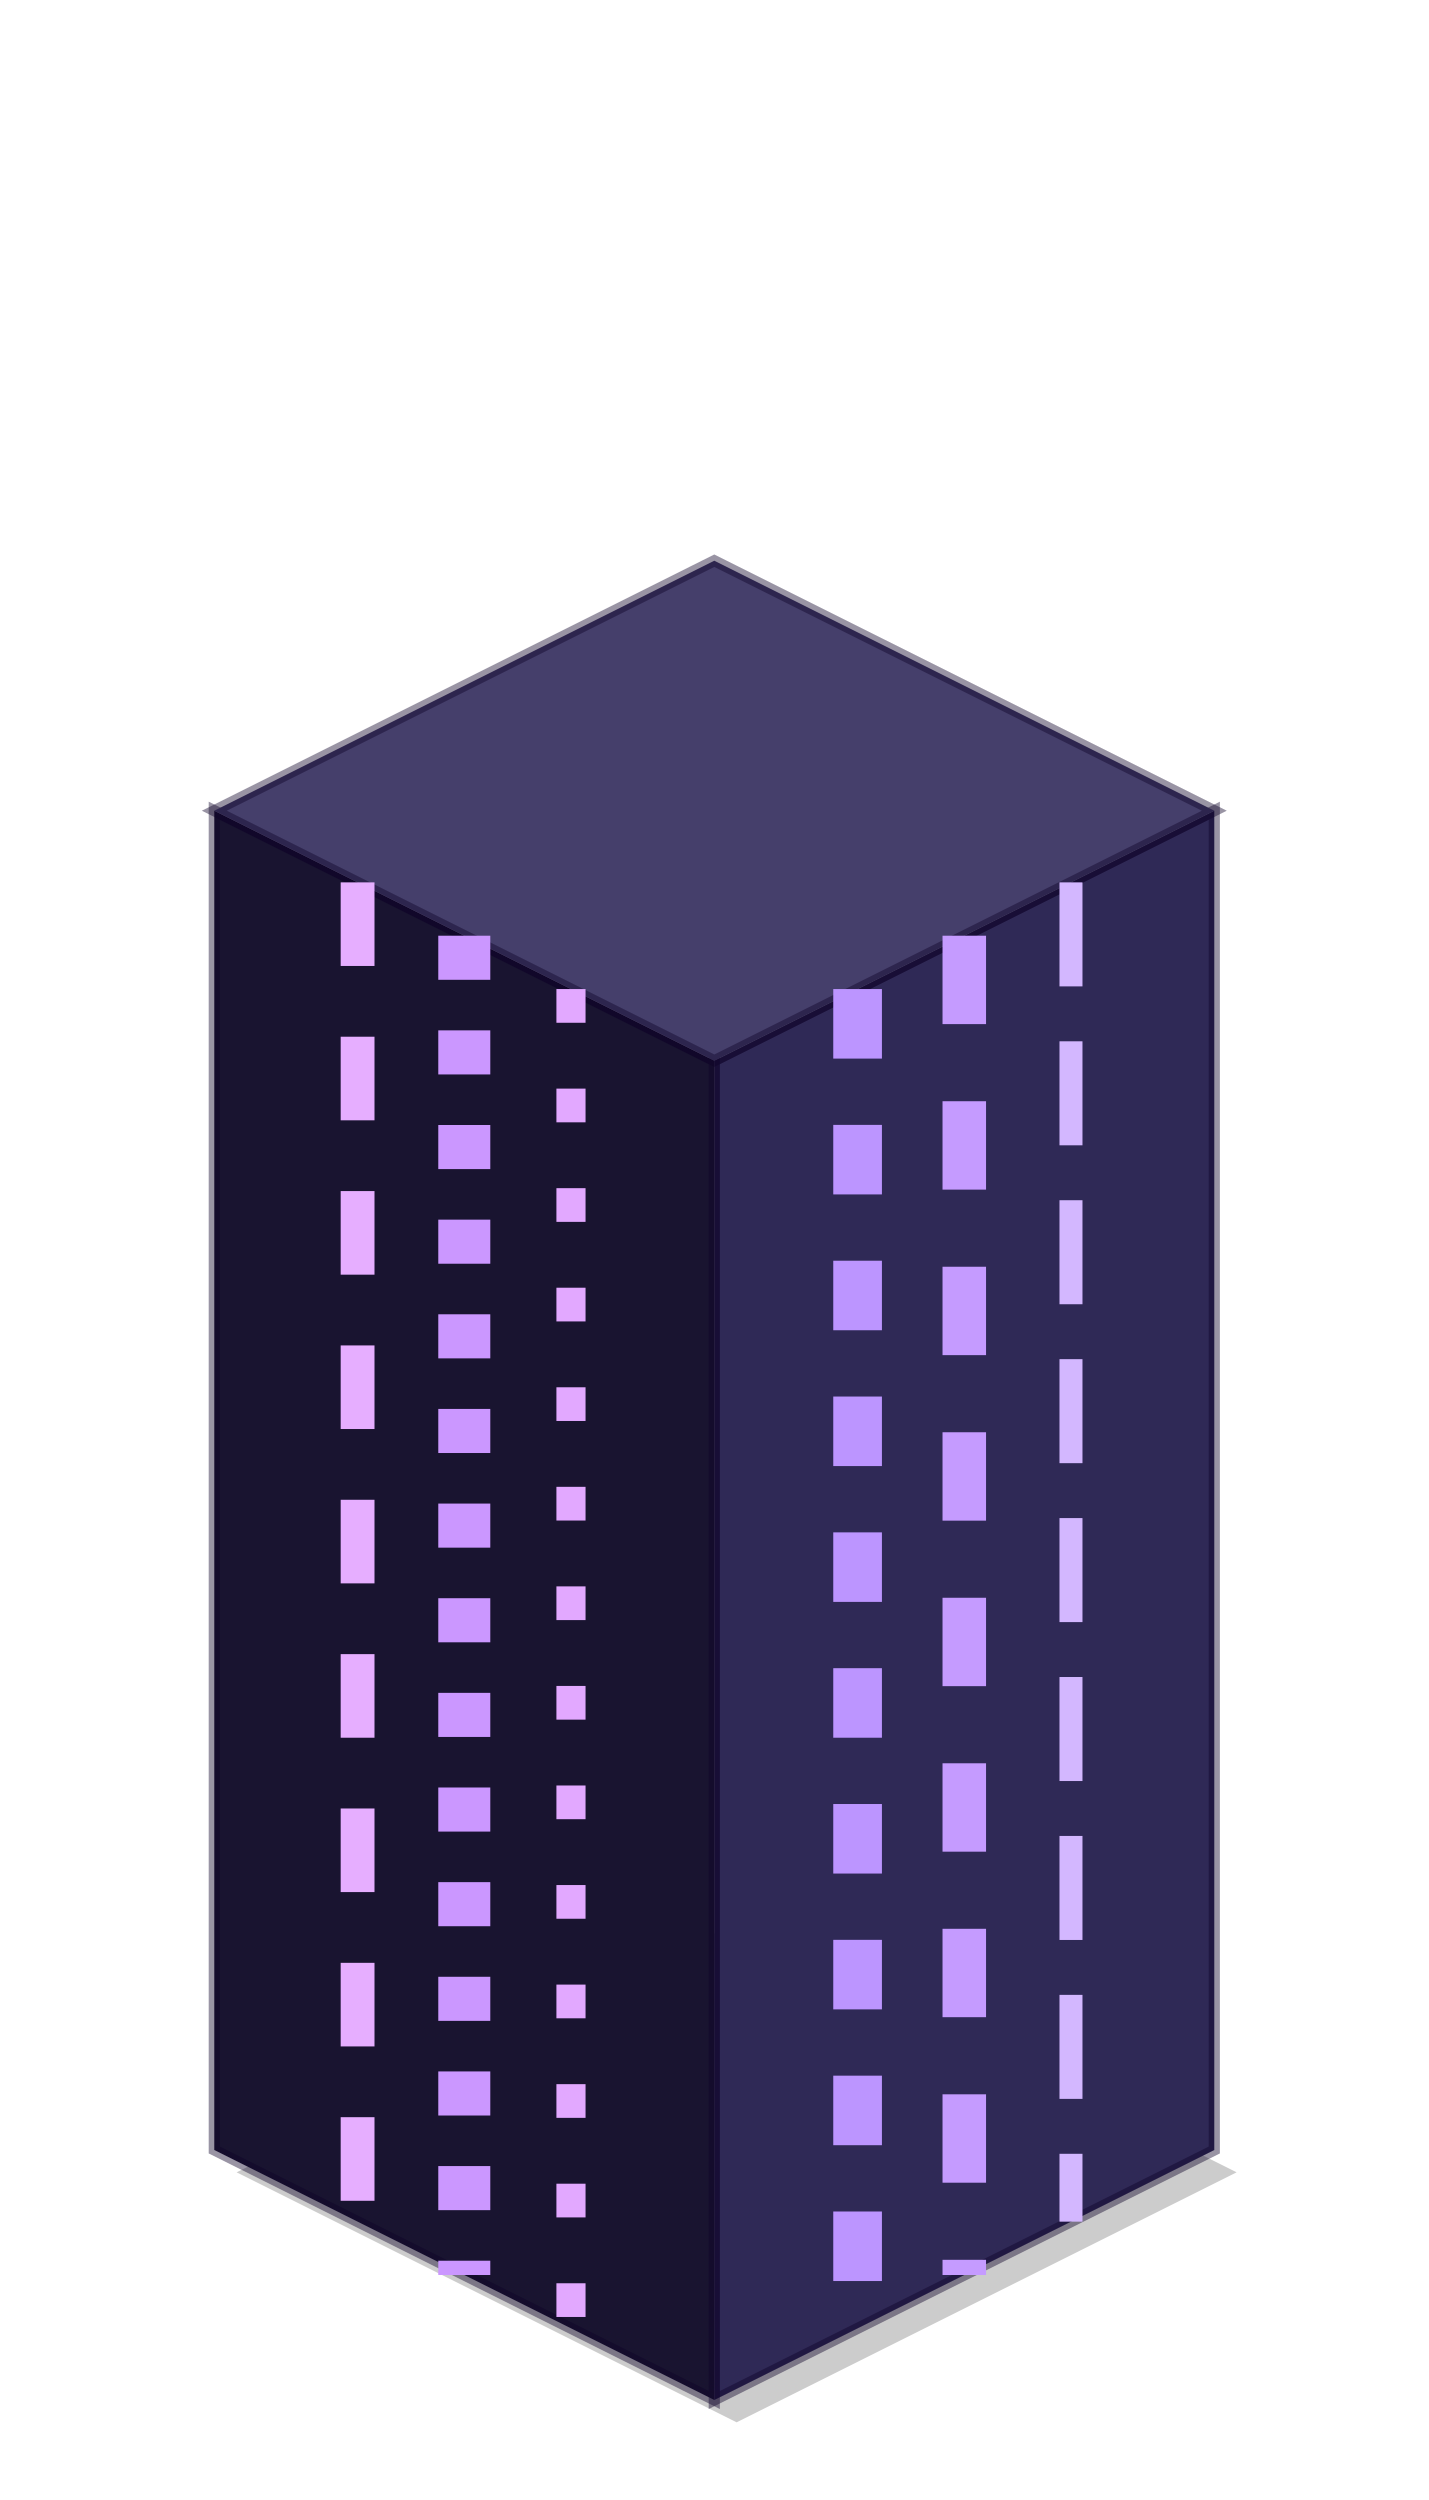
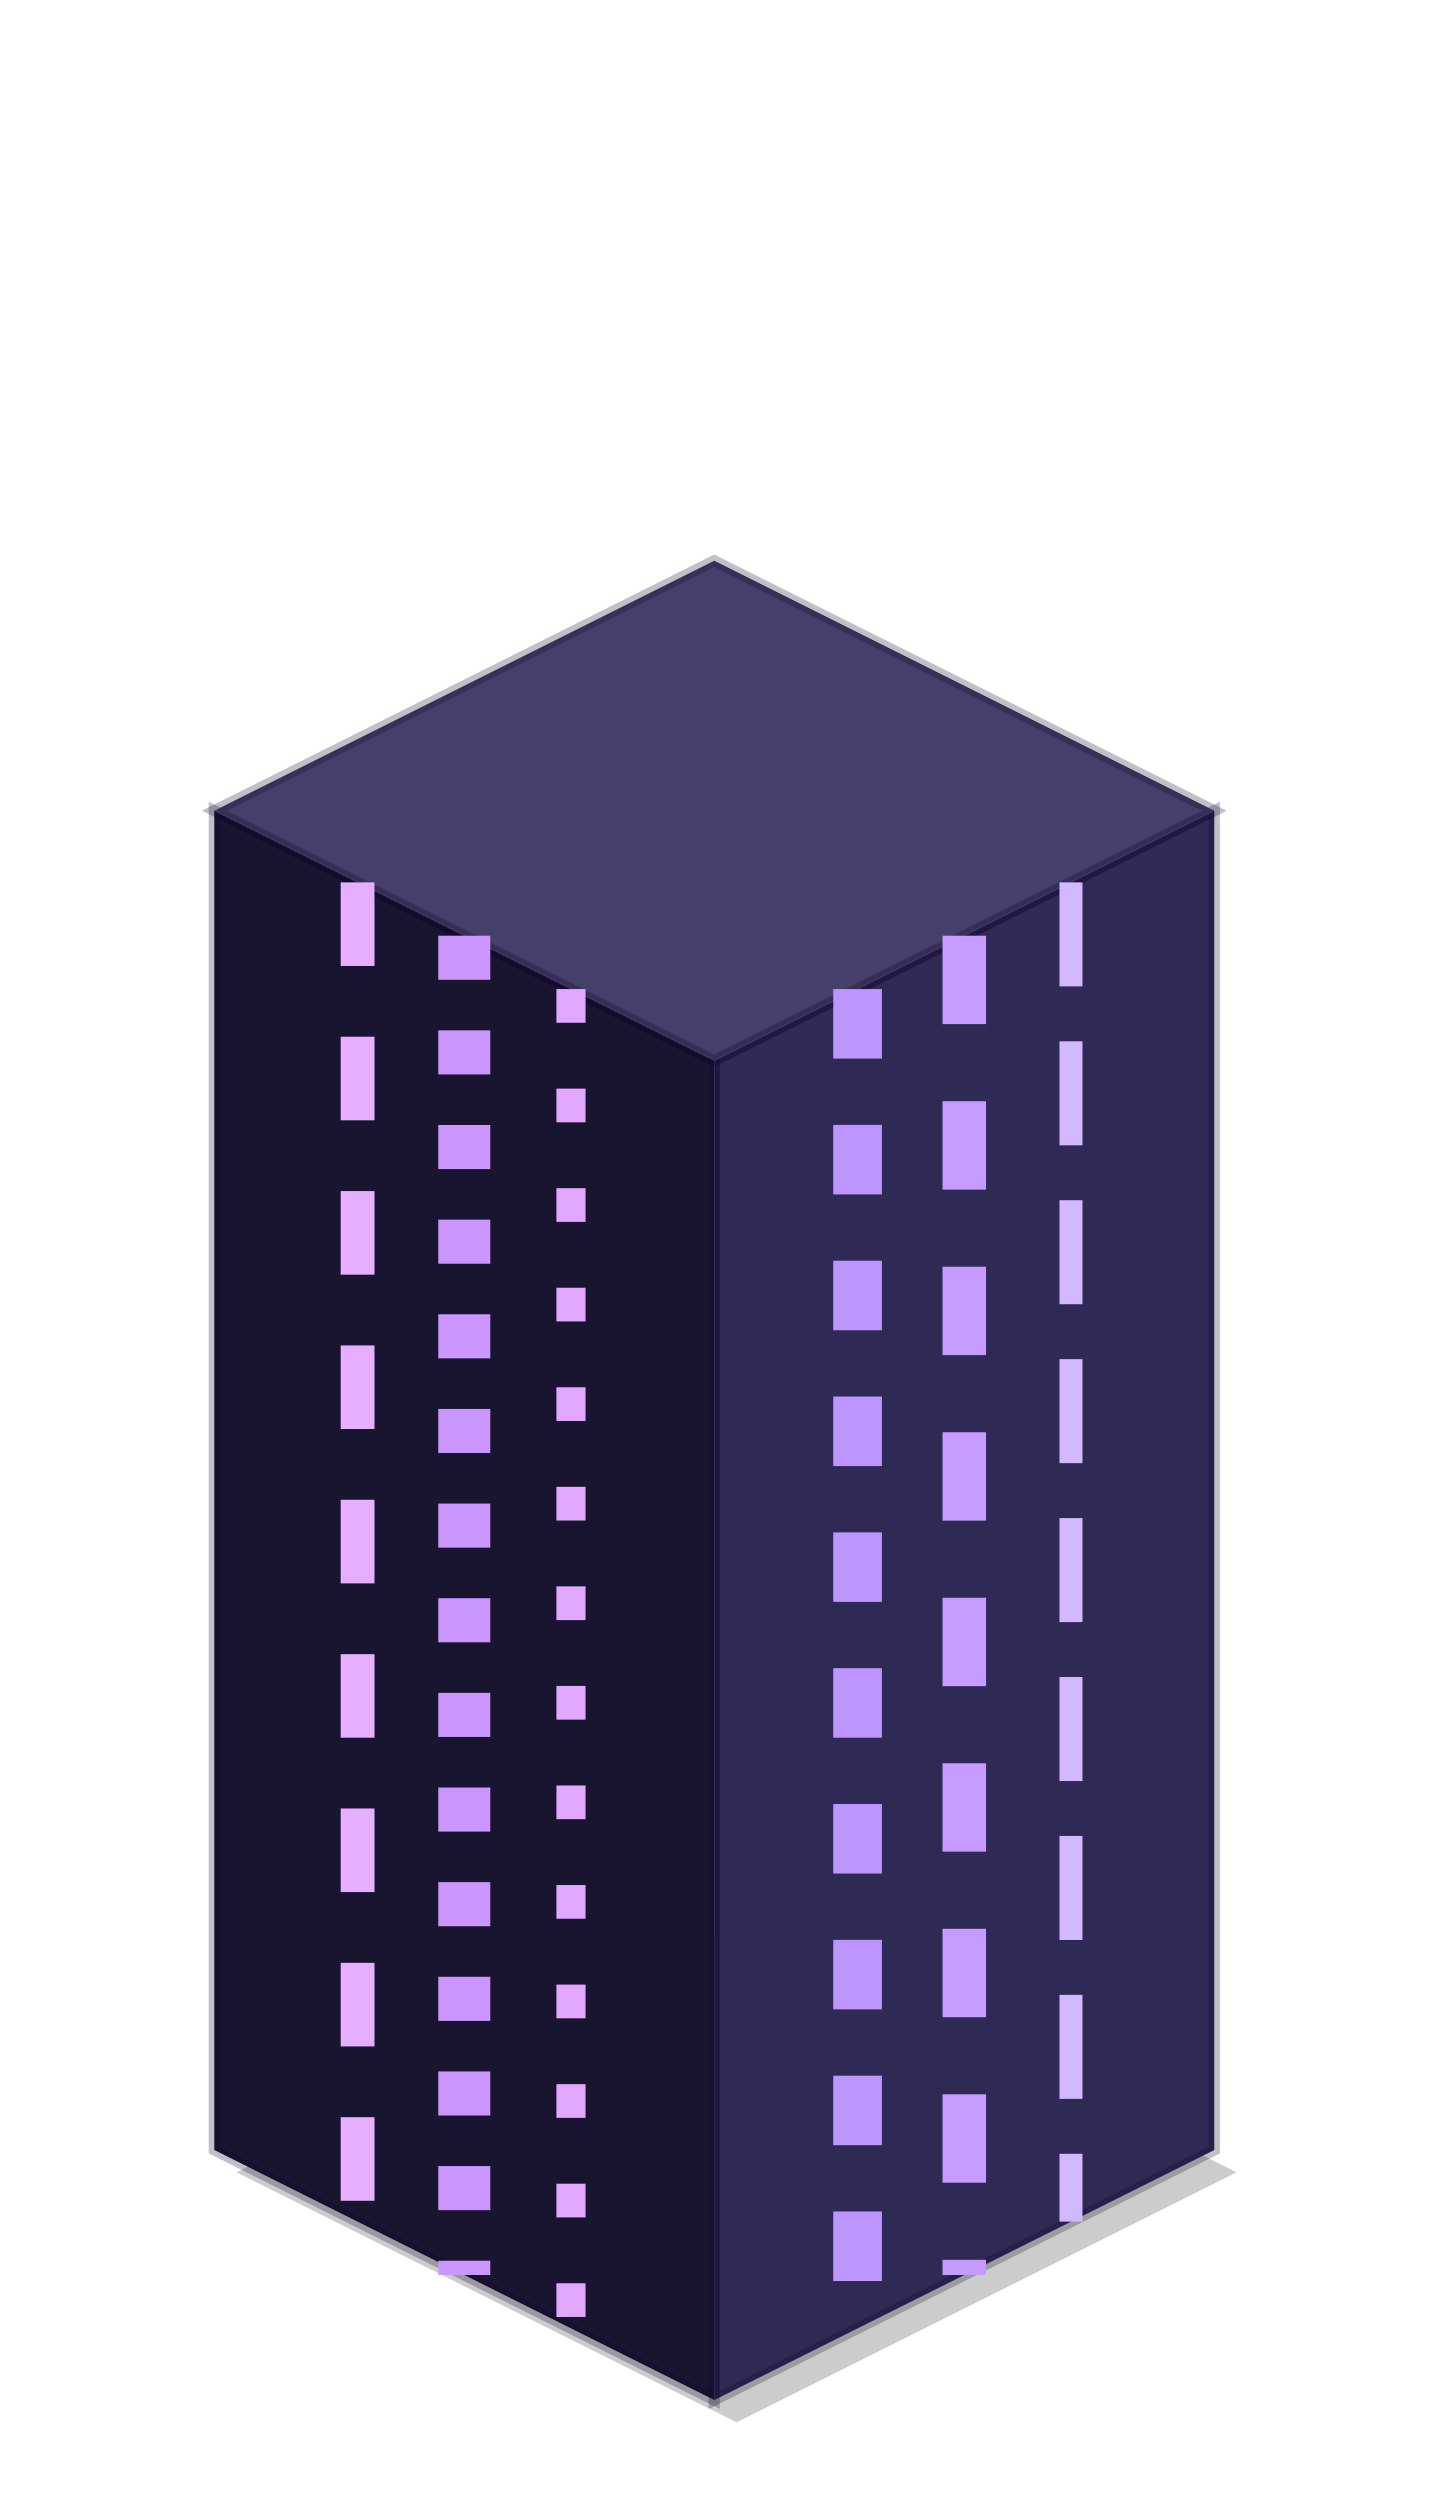
<svg xmlns="http://www.w3.org/2000/svg" version="1.1" width="128" height="224">
  <defs />
  <g>
    <path d="M66,172.24 L110.8,194.64 L66,217.04 L21.2,194.64 Z" fill="rgb(0,0,0)" fill-opacity="0.2" />
    <path d="M108.8,192.64 L64,215.04 L64,95.04 L108.8,72.64 Z" fill="#2f2956" />
-     <path d="M108.8,192.64 L64,215.04 L64,95.04 L108.8,72.64 Z" fill="none" stroke="rgb(12,0,40)" stroke-opacity="0.42" stroke-width="1" />
+     <path d="M108.8,192.64 L64,215.04 L64,95.04 L108.8,72.64 Z" fill="none" stroke="rgb(12,0,40)" stroke-opacity="0.25" stroke-width="1" />
    <path d="M19.2,192.64 L64,215.04 L64,95.04 L19.2,72.64 Z" fill="#191430" />
-     <path d="M19.2,192.64 L64,215.04 L64,95.04 L19.2,72.64 Z" fill="none" stroke="rgb(12,0,40)" stroke-opacity="0.42" stroke-width="1" />
+     <path d="M19.2,192.64 L64,215.04 L64,95.04 L19.2,72.64 Z" fill="none" stroke="rgb(12,0,40)" stroke-opacity="0.25" stroke-width="1" />
    <path d="M64,50.24 L108.8,72.64 L64,95.04 L19.2,72.64 Z" fill="#453f6b" />
-     <path d="M64,50.24 L108.8,72.64 L64,95.04 L19.2,72.64 Z" fill="none" stroke="rgb(12,0,40)" stroke-opacity="0.42" stroke-width="1" />
+     <path d="M64,50.24 L108.8,72.64 L64,95.04 L19.2,72.64 Z" fill="none" stroke="rgb(12,0,40)" stroke-opacity="0.25" stroke-width="1" />
    <path d="M95.96,79.06 L95.96,199.06" fill="none" stroke="rgb(211,183,255)" stroke-width="2.06" stroke-dasharray="9.32,4.92" />
    <path d="M86.4,83.84 L86.4,203.84" fill="none" stroke="rgb(197,155,255)" stroke-width="3.9" stroke-dasharray="7.92,6.91" />
    <path d="M76.84,88.62 L76.84,208.62" fill="none" stroke="rgb(188,149,255)" stroke-width="4.36" stroke-dasharray="6.23,5.94" />
    <path d="M32.04,79.06 L32.04,199.06" fill="none" stroke="rgb(230,174,255)" stroke-width="3.03" stroke-dasharray="7.49,6.34" />
    <path d="M41.6,83.84 L41.6,203.84" fill="none" stroke="rgb(203,151,255)" stroke-width="4.66" stroke-dasharray="3.95,4.53" />
    <path d="M51.16,88.62 L51.16,208.62" fill="none" stroke="rgb(226,168,255)" stroke-width="2.61" stroke-dasharray="3.02,5.9" />
  </g>
</svg>
